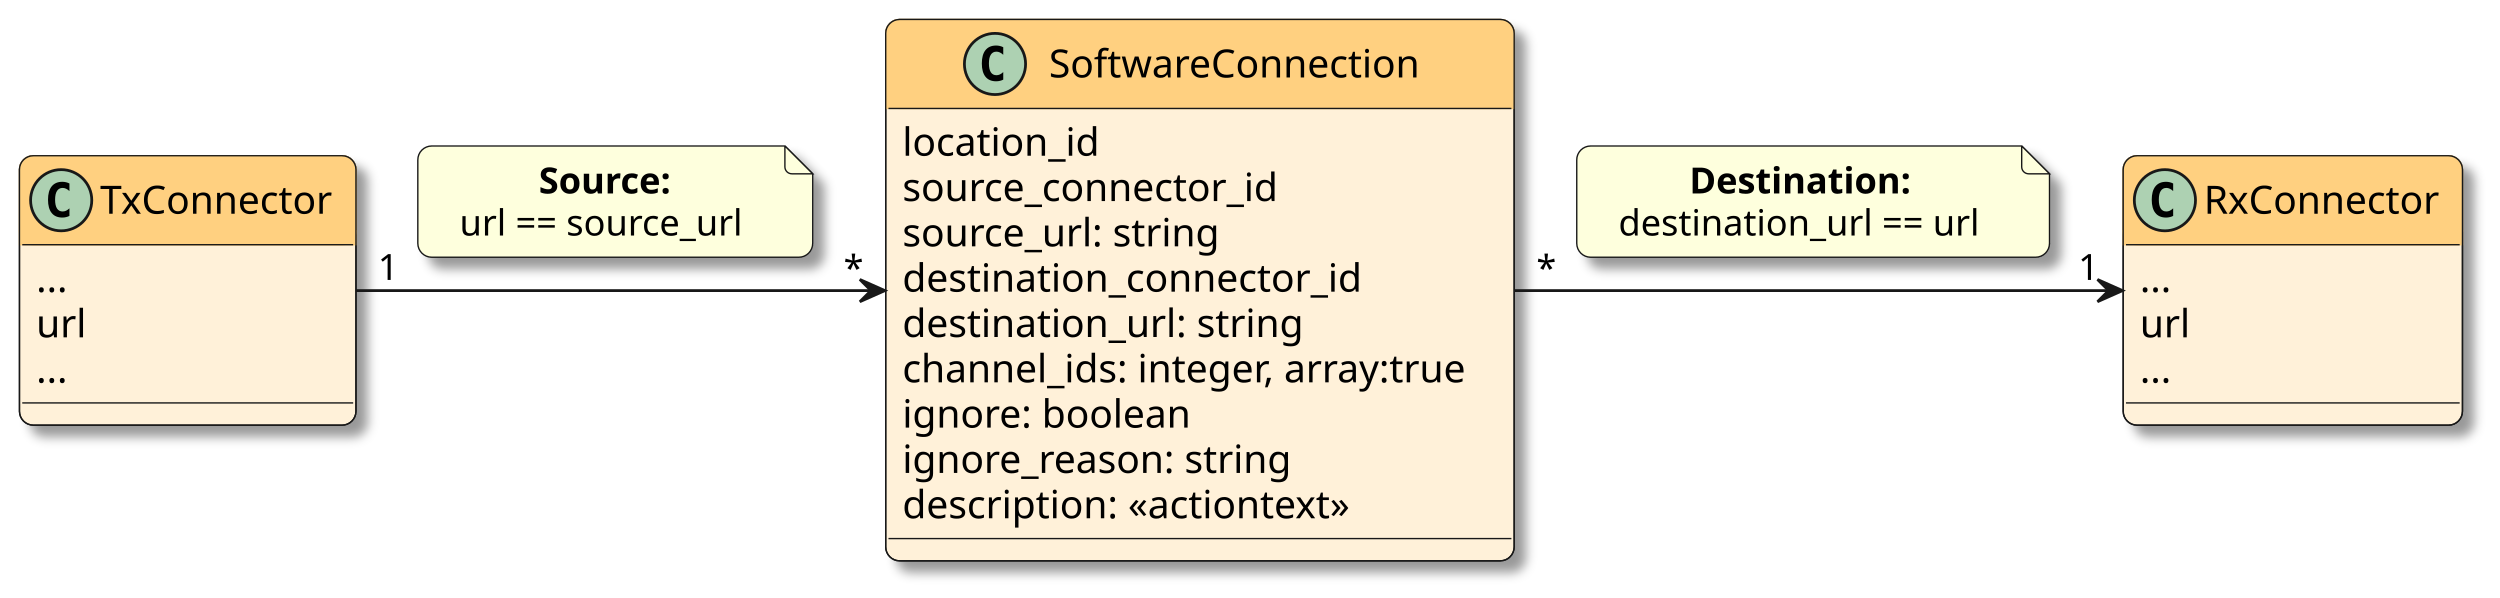
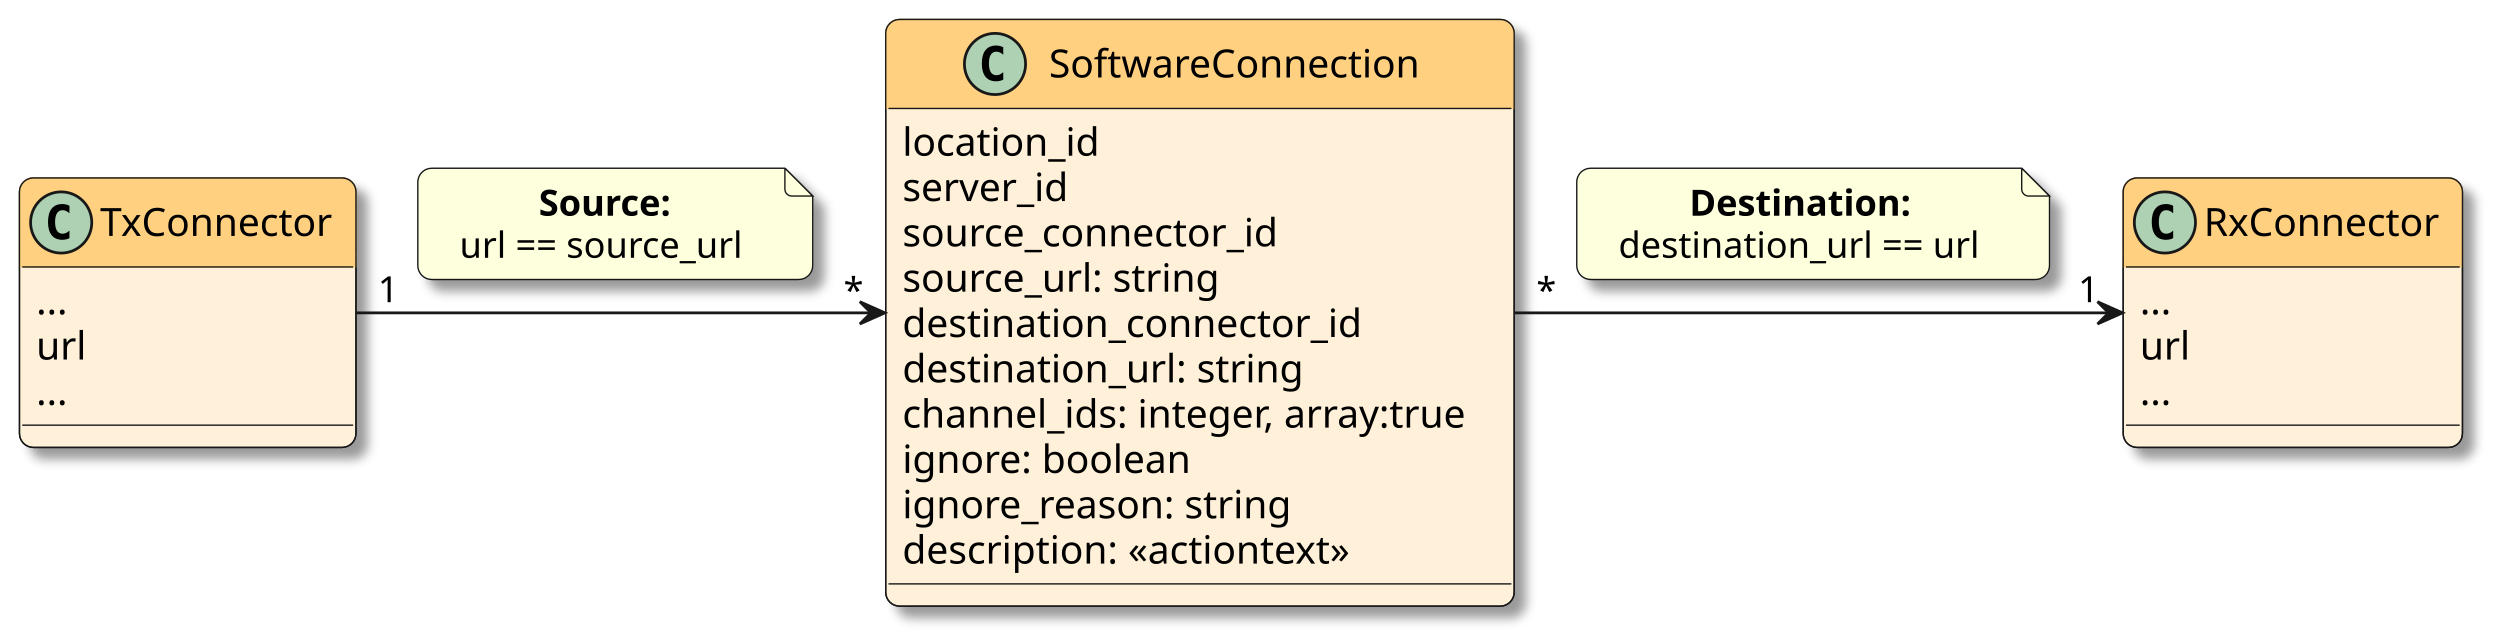
- <svg xmlns="http://www.w3.org/2000/svg" contentStyleType="text/css" height="215px" preserveAspectRatio="none" style="width:899px;height:215px;background:#FFFFFF;" version="1.1" viewBox="0 0 899 215" width="899px" zoomAndPan="magnify">
+ <svg xmlns="http://www.w3.org/2000/svg" contentStyleType="text/css" height="231px" preserveAspectRatio="none" style="width:899px;height:231px;background:#FFFFFF;" version="1.1" viewBox="0 0 899 231" width="899px" zoomAndPan="magnify">
  <defs>
-     <filter height="300%" id="fgsdonz1j1z7i" width="300%" x="-1" y="-1">
+     <filter height="300%" id="f6myc4kbxpkqw" width="300%" x="-1" y="-1">
      <feGaussianBlur result="blurOut" stdDeviation="2.0" />
      <feColorMatrix in="blurOut" result="blurOut2" type="matrix" values="0 0 0 0 0 0 0 0 0 0 0 0 0 0 0 0 0 0 .4 0" />
      <feOffset dx="4.0" dy="4.0" in="blurOut2" result="blurOut3" />
      <feBlend in="SourceGraphic" in2="blurOut3" mode="normal" />
    </filter>
  </defs>
  <g>
    <g id="elem_TxConnector">
-       <rect codeLine="4" fill="#FFF1D9" filter="url(#fgsdonz1j1z7i)" height="96.891" id="TxConnector" rx="5" ry="5" style="stroke:#181818;stroke-width:0.5;" width="121" x="7" y="56" />
-       <rect fill="#FFD080" height="32" rx="5" ry="5" style="stroke:#FFD080;stroke-width:0.5;" width="121" x="7" y="56" />
-       <rect fill="#FFD080" height="5" style="stroke:#FFD080;stroke-width:0.5;" width="121" x="7" y="83" />
-       <rect codeLine="4" fill="none" height="96.891" id="TxConnector" rx="5" ry="5" style="stroke:#181818;stroke-width:0.5;" width="121" x="7" y="56" />
-       <ellipse cx="22" cy="72" fill="#ADD1B2" rx="11" ry="11" style="stroke:#181818;stroke-width:1.0;" />
-       <path d="M24.969,77.641 Q24.391,77.938 23.75,78.078 Q23.109,78.234 22.406,78.234 Q19.906,78.234 18.578,76.594 Q17.266,74.938 17.266,71.812 Q17.266,68.688 18.578,67.031 Q19.906,65.375 22.406,65.375 Q23.109,65.375 23.75,65.531 Q24.406,65.688 24.969,65.984 L24.969,68.703 Q24.344,68.125 23.75,67.859 Q23.156,67.578 22.531,67.578 Q21.188,67.578 20.5,68.656 Q19.812,69.719 19.812,71.812 Q19.812,73.906 20.5,74.984 Q21.188,76.047 22.531,76.047 Q23.156,76.047 23.75,75.781 Q24.344,75.5 24.969,74.922 L24.969,77.641 Z " fill="#000000" />
-       <text fill="#000000" font-family="sans-serif" font-size="14" lengthAdjust="spacing" textLength="89" x="36" y="76.847">TxConnector</text>
-       <line style="stroke:#181818;stroke-width:0.5;" x1="8" x2="127" y1="88" y2="88" />
-       <text fill="#000000" font-family="sans-serif" font-size="14" lengthAdjust="spacing" textLength="12" x="13" y="104.995">...</text>
-       <text fill="#000000" font-family="sans-serif" font-size="14" lengthAdjust="spacing" textLength="17" x="13" y="121.292">url</text>
-       <text fill="#000000" font-family="sans-serif" font-size="14" lengthAdjust="spacing" textLength="12" x="13" y="137.589">...</text>
-       <line style="stroke:#181818;stroke-width:0.5;" x1="8" x2="127" y1="144.891" y2="144.891" />
+       <rect codeLine="4" fill="#FFF1D9" filter="url(#f6myc4kbxpkqw)" height="96.891" id="TxConnector" rx="5" ry="5" style="stroke:#181818;stroke-width:0.5;" width="121" x="7" y="64" />
+       <rect fill="#FFD080" height="32" rx="5" ry="5" style="stroke:#FFD080;stroke-width:0.5;" width="121" x="7" y="64" />
+       <rect fill="#FFD080" height="5" style="stroke:#FFD080;stroke-width:0.5;" width="121" x="7" y="91" />
+       <rect codeLine="4" fill="none" height="96.891" id="TxConnector" rx="5" ry="5" style="stroke:#181818;stroke-width:0.5;" width="121" x="7" y="64" />
+       <ellipse cx="22" cy="80" fill="#ADD1B2" rx="11" ry="11" style="stroke:#181818;stroke-width:1.0;" />
+       <path d="M24.969,85.641 Q24.391,85.938 23.75,86.078 Q23.109,86.234 22.406,86.234 Q19.906,86.234 18.578,84.594 Q17.266,82.938 17.266,79.812 Q17.266,76.688 18.578,75.031 Q19.906,73.375 22.406,73.375 Q23.109,73.375 23.75,73.531 Q24.406,73.688 24.969,73.984 L24.969,76.703 Q24.344,76.125 23.75,75.859 Q23.156,75.578 22.531,75.578 Q21.188,75.578 20.5,76.656 Q19.812,77.719 19.812,79.812 Q19.812,81.906 20.5,82.984 Q21.188,84.047 22.531,84.047 Q23.156,84.047 23.75,83.781 Q24.344,83.5 24.969,82.922 L24.969,85.641 Z " fill="#000000" />
+       <text fill="#000000" font-family="sans-serif" font-size="14" lengthAdjust="spacing" textLength="89" x="36" y="84.847">TxConnector</text>
+       <line style="stroke:#181818;stroke-width:0.5;" x1="8" x2="127" y1="96" y2="96" />
+       <text fill="#000000" font-family="sans-serif" font-size="14" lengthAdjust="spacing" textLength="12" x="13" y="112.995">...</text>
+       <text fill="#000000" font-family="sans-serif" font-size="14" lengthAdjust="spacing" textLength="17" x="13" y="129.292">url</text>
+       <text fill="#000000" font-family="sans-serif" font-size="14" lengthAdjust="spacing" textLength="12" x="13" y="145.589">...</text>
+       <line style="stroke:#181818;stroke-width:0.5;" x1="8" x2="127" y1="152.891" y2="152.891" />
    </g>
    <g id="elem_SoftwareConnection">
-       <rect codeLine="10" fill="#FFF1D9" filter="url(#fgsdonz1j1z7i)" height="194.672" id="SoftwareConnection" rx="5" ry="5" style="stroke:#181818;stroke-width:0.5;" width="226" x="318.5" y="7" />
+       <rect codeLine="10" fill="#FFF1D9" filter="url(#f6myc4kbxpkqw)" height="210.969" id="SoftwareConnection" rx="5" ry="5" style="stroke:#181818;stroke-width:0.5;" width="226" x="318.5" y="7" />
      <rect fill="#FFD080" height="32" rx="5" ry="5" style="stroke:#FFD080;stroke-width:0.5;" width="226" x="318.5" y="7" />
      <rect fill="#FFD080" height="5" style="stroke:#FFD080;stroke-width:0.5;" width="226" x="318.5" y="34" />
-       <rect codeLine="10" fill="none" height="194.672" id="SoftwareConnection" rx="5" ry="5" style="stroke:#181818;stroke-width:0.5;" width="226" x="318.5" y="7" />
+       <rect codeLine="10" fill="none" height="210.969" id="SoftwareConnection" rx="5" ry="5" style="stroke:#181818;stroke-width:0.5;" width="226" x="318.5" y="7" />
      <ellipse cx="357.8" cy="23" fill="#ADD1B2" rx="11" ry="11" style="stroke:#181818;stroke-width:1.0;" />
      <path d="M360.769,28.641 Q360.191,28.938 359.55,29.078 Q358.909,29.234 358.206,29.234 Q355.706,29.234 354.378,27.594 Q353.066,25.938 353.066,22.812 Q353.066,19.688 354.378,18.031 Q355.706,16.375 358.206,16.375 Q358.909,16.375 359.55,16.531 Q360.206,16.688 360.769,16.984 L360.769,19.703 Q360.144,19.125 359.55,18.859 Q358.956,18.578 358.331,18.578 Q356.988,18.578 356.3,19.656 Q355.613,20.719 355.613,22.812 Q355.613,24.906 356.3,25.984 Q356.988,27.047 358.331,27.047 Q358.956,27.047 359.55,26.781 Q360.144,26.5 360.769,25.922 L360.769,28.641 Z " fill="#000000" />
      <text fill="#000000" font-family="sans-serif" font-size="14" lengthAdjust="spacing" textLength="140" x="377.2" y="27.847">SoftwareConnection</text>
      <line style="stroke:#181818;stroke-width:0.5;" x1="319.5" x2="543.5" y1="39" y2="39" />
      <text fill="#000000" font-family="sans-serif" font-size="14" lengthAdjust="spacing" textLength="73" x="324.5" y="55.995">location_id</text>
-       <text fill="#000000" font-family="sans-serif" font-size="14" lengthAdjust="spacing" textLength="145" x="324.5" y="72.292">source_connector_id</text>
-       <text fill="#000000" font-family="sans-serif" font-size="14" lengthAdjust="spacing" textLength="120" x="324.5" y="88.589">source_url: string</text>
-       <text fill="#000000" font-family="sans-serif" font-size="14" lengthAdjust="spacing" textLength="174" x="324.5" y="104.886">destination_connector_id</text>
-       <text fill="#000000" font-family="sans-serif" font-size="14" lengthAdjust="spacing" textLength="149" x="324.5" y="121.183">destination_url: string</text>
-       <text fill="#000000" font-family="sans-serif" font-size="14" lengthAdjust="spacing" textLength="214" x="324.5" y="137.48">channel_ids: integer, array:true</text>
-       <text fill="#000000" font-family="sans-serif" font-size="14" lengthAdjust="spacing" textLength="109" x="324.5" y="153.776">ignore: boolean</text>
-       <text fill="#000000" font-family="sans-serif" font-size="14" lengthAdjust="spacing" textLength="147" x="324.5" y="170.073">ignore_reason: string</text>
-       <text fill="#000000" font-family="sans-serif" font-size="14" lengthAdjust="spacing" textLength="172" x="324.5" y="186.37">description: «actiontext»</text>
-       <line style="stroke:#181818;stroke-width:0.5;" x1="319.5" x2="543.5" y1="193.672" y2="193.672" />
+       <text fill="#000000" font-family="sans-serif" font-size="14" lengthAdjust="spacing" textLength="62" x="324.5" y="72.292">server_id</text>
+       <text fill="#000000" font-family="sans-serif" font-size="14" lengthAdjust="spacing" textLength="145" x="324.5" y="88.589">source_connector_id</text>
+       <text fill="#000000" font-family="sans-serif" font-size="14" lengthAdjust="spacing" textLength="120" x="324.5" y="104.886">source_url: string</text>
+       <text fill="#000000" font-family="sans-serif" font-size="14" lengthAdjust="spacing" textLength="174" x="324.5" y="121.183">destination_connector_id</text>
+       <text fill="#000000" font-family="sans-serif" font-size="14" lengthAdjust="spacing" textLength="149" x="324.5" y="137.48">destination_url: string</text>
+       <text fill="#000000" font-family="sans-serif" font-size="14" lengthAdjust="spacing" textLength="214" x="324.5" y="153.776">channel_ids: integer, array:true</text>
+       <text fill="#000000" font-family="sans-serif" font-size="14" lengthAdjust="spacing" textLength="109" x="324.5" y="170.073">ignore: boolean</text>
+       <text fill="#000000" font-family="sans-serif" font-size="14" lengthAdjust="spacing" textLength="147" x="324.5" y="186.37">ignore_reason: string</text>
+       <text fill="#000000" font-family="sans-serif" font-size="14" lengthAdjust="spacing" textLength="172" x="324.5" y="202.667">description: «actiontext»</text>
+       <line style="stroke:#181818;stroke-width:0.5;" x1="319.5" x2="543.5" y1="209.969" y2="209.969" />
    </g>
    <g id="elem_RxConnector">
-       <rect codeLine="22" fill="#FFF1D9" filter="url(#fgsdonz1j1z7i)" height="96.891" id="RxConnector" rx="5" ry="5" style="stroke:#181818;stroke-width:0.5;" width="122" x="763.5" y="56" />
-       <rect fill="#FFD080" height="32" rx="5" ry="5" style="stroke:#FFD080;stroke-width:0.5;" width="122" x="763.5" y="56" />
-       <rect fill="#FFD080" height="5" style="stroke:#FFD080;stroke-width:0.5;" width="122" x="763.5" y="83" />
-       <rect codeLine="22" fill="none" height="96.891" id="RxConnector" rx="5" ry="5" style="stroke:#181818;stroke-width:0.5;" width="122" x="763.5" y="56" />
-       <ellipse cx="778.5" cy="72" fill="#ADD1B2" rx="11" ry="11" style="stroke:#181818;stroke-width:1.0;" />
-       <path d="M781.469,77.641 Q780.891,77.938 780.25,78.078 Q779.609,78.234 778.906,78.234 Q776.406,78.234 775.078,76.594 Q773.766,74.938 773.766,71.812 Q773.766,68.688 775.078,67.031 Q776.406,65.375 778.906,65.375 Q779.609,65.375 780.25,65.531 Q780.906,65.688 781.469,65.984 L781.469,68.703 Q780.844,68.125 780.25,67.859 Q779.656,67.578 779.031,67.578 Q777.688,67.578 777,68.656 Q776.312,69.719 776.312,71.812 Q776.312,73.906 777,74.984 Q777.688,76.047 779.031,76.047 Q779.656,76.047 780.25,75.781 Q780.844,75.5 781.469,74.922 L781.469,77.641 Z " fill="#000000" />
-       <text fill="#000000" font-family="sans-serif" font-size="14" lengthAdjust="spacing" textLength="90" x="792.5" y="76.847">RxConnector</text>
-       <line style="stroke:#181818;stroke-width:0.5;" x1="764.5" x2="884.5" y1="88" y2="88" />
-       <text fill="#000000" font-family="sans-serif" font-size="14" lengthAdjust="spacing" textLength="12" x="769.5" y="104.995">...</text>
-       <text fill="#000000" font-family="sans-serif" font-size="14" lengthAdjust="spacing" textLength="17" x="769.5" y="121.292">url</text>
-       <text fill="#000000" font-family="sans-serif" font-size="14" lengthAdjust="spacing" textLength="12" x="769.5" y="137.589">...</text>
-       <line style="stroke:#181818;stroke-width:0.5;" x1="764.5" x2="884.5" y1="144.891" y2="144.891" />
+       <rect codeLine="23" fill="#FFF1D9" filter="url(#f6myc4kbxpkqw)" height="96.891" id="RxConnector" rx="5" ry="5" style="stroke:#181818;stroke-width:0.5;" width="122" x="763.5" y="64" />
+       <rect fill="#FFD080" height="32" rx="5" ry="5" style="stroke:#FFD080;stroke-width:0.5;" width="122" x="763.5" y="64" />
+       <rect fill="#FFD080" height="5" style="stroke:#FFD080;stroke-width:0.5;" width="122" x="763.5" y="91" />
+       <rect codeLine="23" fill="none" height="96.891" id="RxConnector" rx="5" ry="5" style="stroke:#181818;stroke-width:0.5;" width="122" x="763.5" y="64" />
+       <ellipse cx="778.5" cy="80" fill="#ADD1B2" rx="11" ry="11" style="stroke:#181818;stroke-width:1.0;" />
+       <path d="M781.469,85.641 Q780.891,85.938 780.25,86.078 Q779.609,86.234 778.906,86.234 Q776.406,86.234 775.078,84.594 Q773.766,82.938 773.766,79.812 Q773.766,76.688 775.078,75.031 Q776.406,73.375 778.906,73.375 Q779.609,73.375 780.25,73.531 Q780.906,73.688 781.469,73.984 L781.469,76.703 Q780.844,76.125 780.25,75.859 Q779.656,75.578 779.031,75.578 Q777.688,75.578 777,76.656 Q776.312,77.719 776.312,79.812 Q776.312,81.906 777,82.984 Q777.688,84.047 779.031,84.047 Q779.656,84.047 780.25,83.781 Q780.844,83.5 781.469,82.922 L781.469,85.641 Z " fill="#000000" />
+       <text fill="#000000" font-family="sans-serif" font-size="14" lengthAdjust="spacing" textLength="90" x="792.5" y="84.847">RxConnector</text>
+       <line style="stroke:#181818;stroke-width:0.5;" x1="764.5" x2="884.5" y1="96" y2="96" />
+       <text fill="#000000" font-family="sans-serif" font-size="14" lengthAdjust="spacing" textLength="12" x="769.5" y="112.995">...</text>
+       <text fill="#000000" font-family="sans-serif" font-size="14" lengthAdjust="spacing" textLength="17" x="769.5" y="129.292">url</text>
+       <text fill="#000000" font-family="sans-serif" font-size="14" lengthAdjust="spacing" textLength="12" x="769.5" y="145.589">...</text>
+       <line style="stroke:#181818;stroke-width:0.5;" x1="764.5" x2="884.5" y1="152.891" y2="152.891" />
    </g>
    <g id="link_TxConnector_SoftwareConnection">
-       <path codeLine="28" d="M128.02,104.5 C178.25,104.5 251.22,104.5 313.02,104.5 " fill="none" id="TxConnector-to-SoftwareConnection" style="stroke:#181818;stroke-width:1.0;" />
-       <polygon fill="#181818" points="318.2,104.5,309.2,100.5,313.2,104.5,309.2,108.5,318.2,104.5" style="stroke:#181818;stroke-width:1.0;" />
-       <path d="M150.25,57.5 L150.25,87.5 A5,5 0 0 0 155.25,92.5 L287.25,92.5 A5,5 0 0 0 292.25,87.5 L292.25,62.5 L282.25,52.5 L155.25,52.5 A5,5 0 0 0 150.25,57.5 " fill="#FEFFDD" filter="url(#fgsdonz1j1z7i)" style="stroke:#181818;stroke-width:0.5;" />
-       <path d="M282.25,52.5 L282.25,60 A2.5,2.5 0 0 0 284.75,62.5 L292.25,62.5 L282.25,52.5 " fill="#FEFFDD" style="stroke:#181818;stroke-width:0.5;" />
-       <text fill="#000000" font-family="sans-serif" font-size="13" font-weight="bold" lengthAdjust="spacing" textLength="55" x="193.75" y="69.567">Source:</text>
-       <text fill="#000000" font-family="sans-serif" font-size="13" lengthAdjust="spacing" textLength="112" x="165.25" y="84.7">url == source_url</text>
-       <text fill="#000000" font-family="sans-serif" font-size="13" lengthAdjust="spacing" textLength="8" x="135.883" y="100.668">1</text>
-       <text fill="#000000" font-family="sans-serif" font-size="13" lengthAdjust="spacing" textLength="7" x="303.353" y="101.079">*</text>
+       <path codeLine="29" d="M128.02,112.5 C178.25,112.5 251.22,112.5 313.02,112.5 " fill="none" id="TxConnector-to-SoftwareConnection" style="stroke:#181818;stroke-width:1.0;" />
+       <polygon fill="#181818" points="318.2,112.5,309.2,108.5,313.2,112.5,309.2,116.5,318.2,112.5" style="stroke:#181818;stroke-width:1.0;" />
+       <path d="M150.25,65.5 L150.25,95.5 A5,5 0 0 0 155.25,100.5 L287.25,100.5 A5,5 0 0 0 292.25,95.5 L292.25,70.5 L282.25,60.5 L155.25,60.5 A5,5 0 0 0 150.25,65.5 " fill="#FEFFDD" filter="url(#f6myc4kbxpkqw)" style="stroke:#181818;stroke-width:0.5;" />
+       <path d="M282.25,60.5 L282.25,68 A2.5,2.5 0 0 0 284.75,70.5 L292.25,70.5 L282.25,60.5 " fill="#FEFFDD" style="stroke:#181818;stroke-width:0.5;" />
+       <text fill="#000000" font-family="sans-serif" font-size="13" font-weight="bold" lengthAdjust="spacing" textLength="55" x="193.75" y="77.567">Source:</text>
+       <text fill="#000000" font-family="sans-serif" font-size="13" lengthAdjust="spacing" textLength="112" x="165.25" y="92.7">url == source_url</text>
+       <text fill="#000000" font-family="sans-serif" font-size="13" lengthAdjust="spacing" textLength="8" x="135.883" y="108.668">1</text>
+       <text fill="#000000" font-family="sans-serif" font-size="13" lengthAdjust="spacing" textLength="7" x="303.353" y="109.069">*</text>
    </g>
    <g id="link_SoftwareConnection_RxConnector">
-       <path codeLine="33" d="M544.64,104.5 C613.76,104.5 699.77,104.5 758.06,104.5 " fill="none" id="SoftwareConnection-to-RxConnector" style="stroke:#181818;stroke-width:1.0;" />
-       <polygon fill="#181818" points="763.26,104.5,754.26,100.5,758.26,104.5,754.26,108.5,763.26,104.5" style="stroke:#181818;stroke-width:1.0;" />
-       <path d="M567,57.5 L567,87.5 A5,5 0 0 0 572,92.5 L732,92.5 A5,5 0 0 0 737,87.5 L737,62.5 L727,52.5 L572,52.5 A5,5 0 0 0 567,57.5 " fill="#FEFFDD" filter="url(#fgsdonz1j1z7i)" style="stroke:#181818;stroke-width:0.5;" />
-       <path d="M727,52.5 L727,60 A2.5,2.5 0 0 0 729.5,62.5 L737,62.5 L727,52.5 " fill="#FEFFDD" style="stroke:#181818;stroke-width:0.5;" />
-       <text fill="#000000" font-family="sans-serif" font-size="13" font-weight="bold" lengthAdjust="spacing" textLength="89" x="607.5" y="69.567">Destination:</text>
-       <text fill="#000000" font-family="sans-serif" font-size="13" lengthAdjust="spacing" textLength="140" x="582" y="84.7">destination_url == url</text>
-       <text fill="#000000" font-family="sans-serif" font-size="13" lengthAdjust="spacing" textLength="7" x="552.477" y="101.079">*</text>
-       <text fill="#000000" font-family="sans-serif" font-size="13" lengthAdjust="spacing" textLength="8" x="747.309" y="100.668">1</text>
+       <path codeLine="34" d="M544.64,112.5 C613.76,112.5 699.77,112.5 758.06,112.5 " fill="none" id="SoftwareConnection-to-RxConnector" style="stroke:#181818;stroke-width:1.0;" />
+       <polygon fill="#181818" points="763.26,112.5,754.26,108.5,758.26,112.5,754.26,116.5,763.26,112.5" style="stroke:#181818;stroke-width:1.0;" />
+       <path d="M567,65.5 L567,95.5 A5,5 0 0 0 572,100.5 L732,100.5 A5,5 0 0 0 737,95.5 L737,70.5 L727,60.5 L572,60.5 A5,5 0 0 0 567,65.5 " fill="#FEFFDD" filter="url(#f6myc4kbxpkqw)" style="stroke:#181818;stroke-width:0.5;" />
+       <path d="M727,60.5 L727,68 A2.5,2.5 0 0 0 729.5,70.5 L737,70.5 L727,60.5 " fill="#FEFFDD" style="stroke:#181818;stroke-width:0.5;" />
+       <text fill="#000000" font-family="sans-serif" font-size="13" font-weight="bold" lengthAdjust="spacing" textLength="89" x="607.5" y="77.567">Destination:</text>
+       <text fill="#000000" font-family="sans-serif" font-size="13" lengthAdjust="spacing" textLength="140" x="582" y="92.7">destination_url == url</text>
+       <text fill="#000000" font-family="sans-serif" font-size="13" lengthAdjust="spacing" textLength="7" x="552.477" y="109.069">*</text>
+       <text fill="#000000" font-family="sans-serif" font-size="13" lengthAdjust="spacing" textLength="8" x="747.309" y="108.668">1</text>
    </g>
  </g>
</svg>
